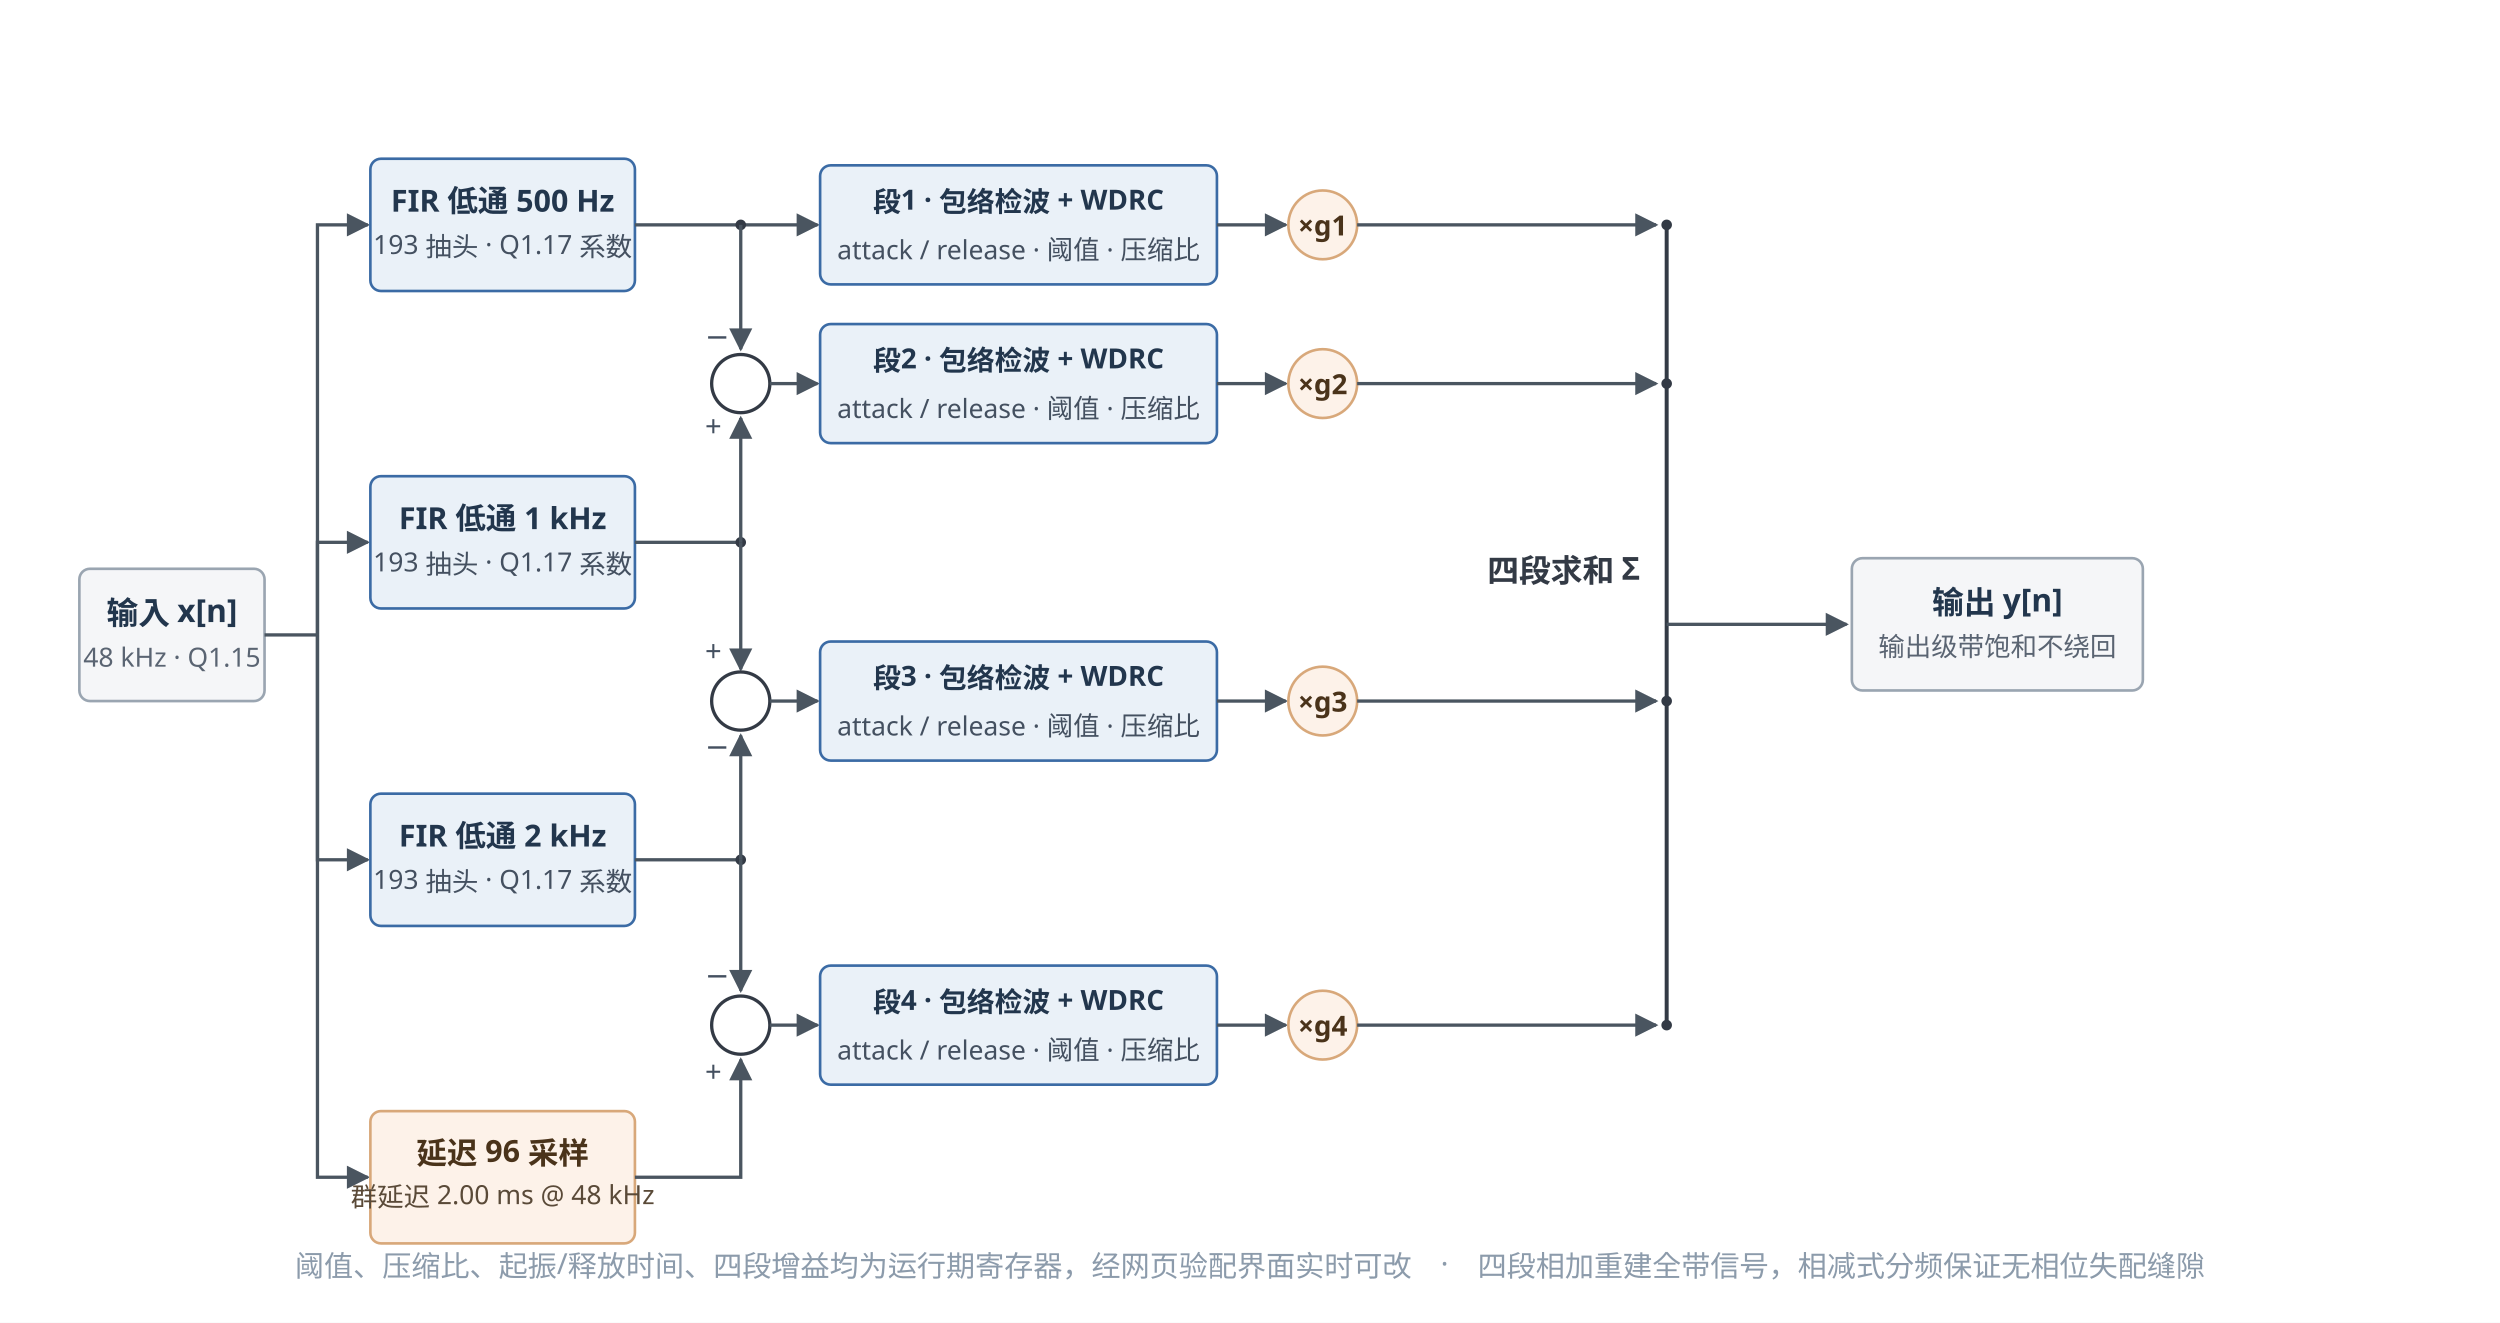
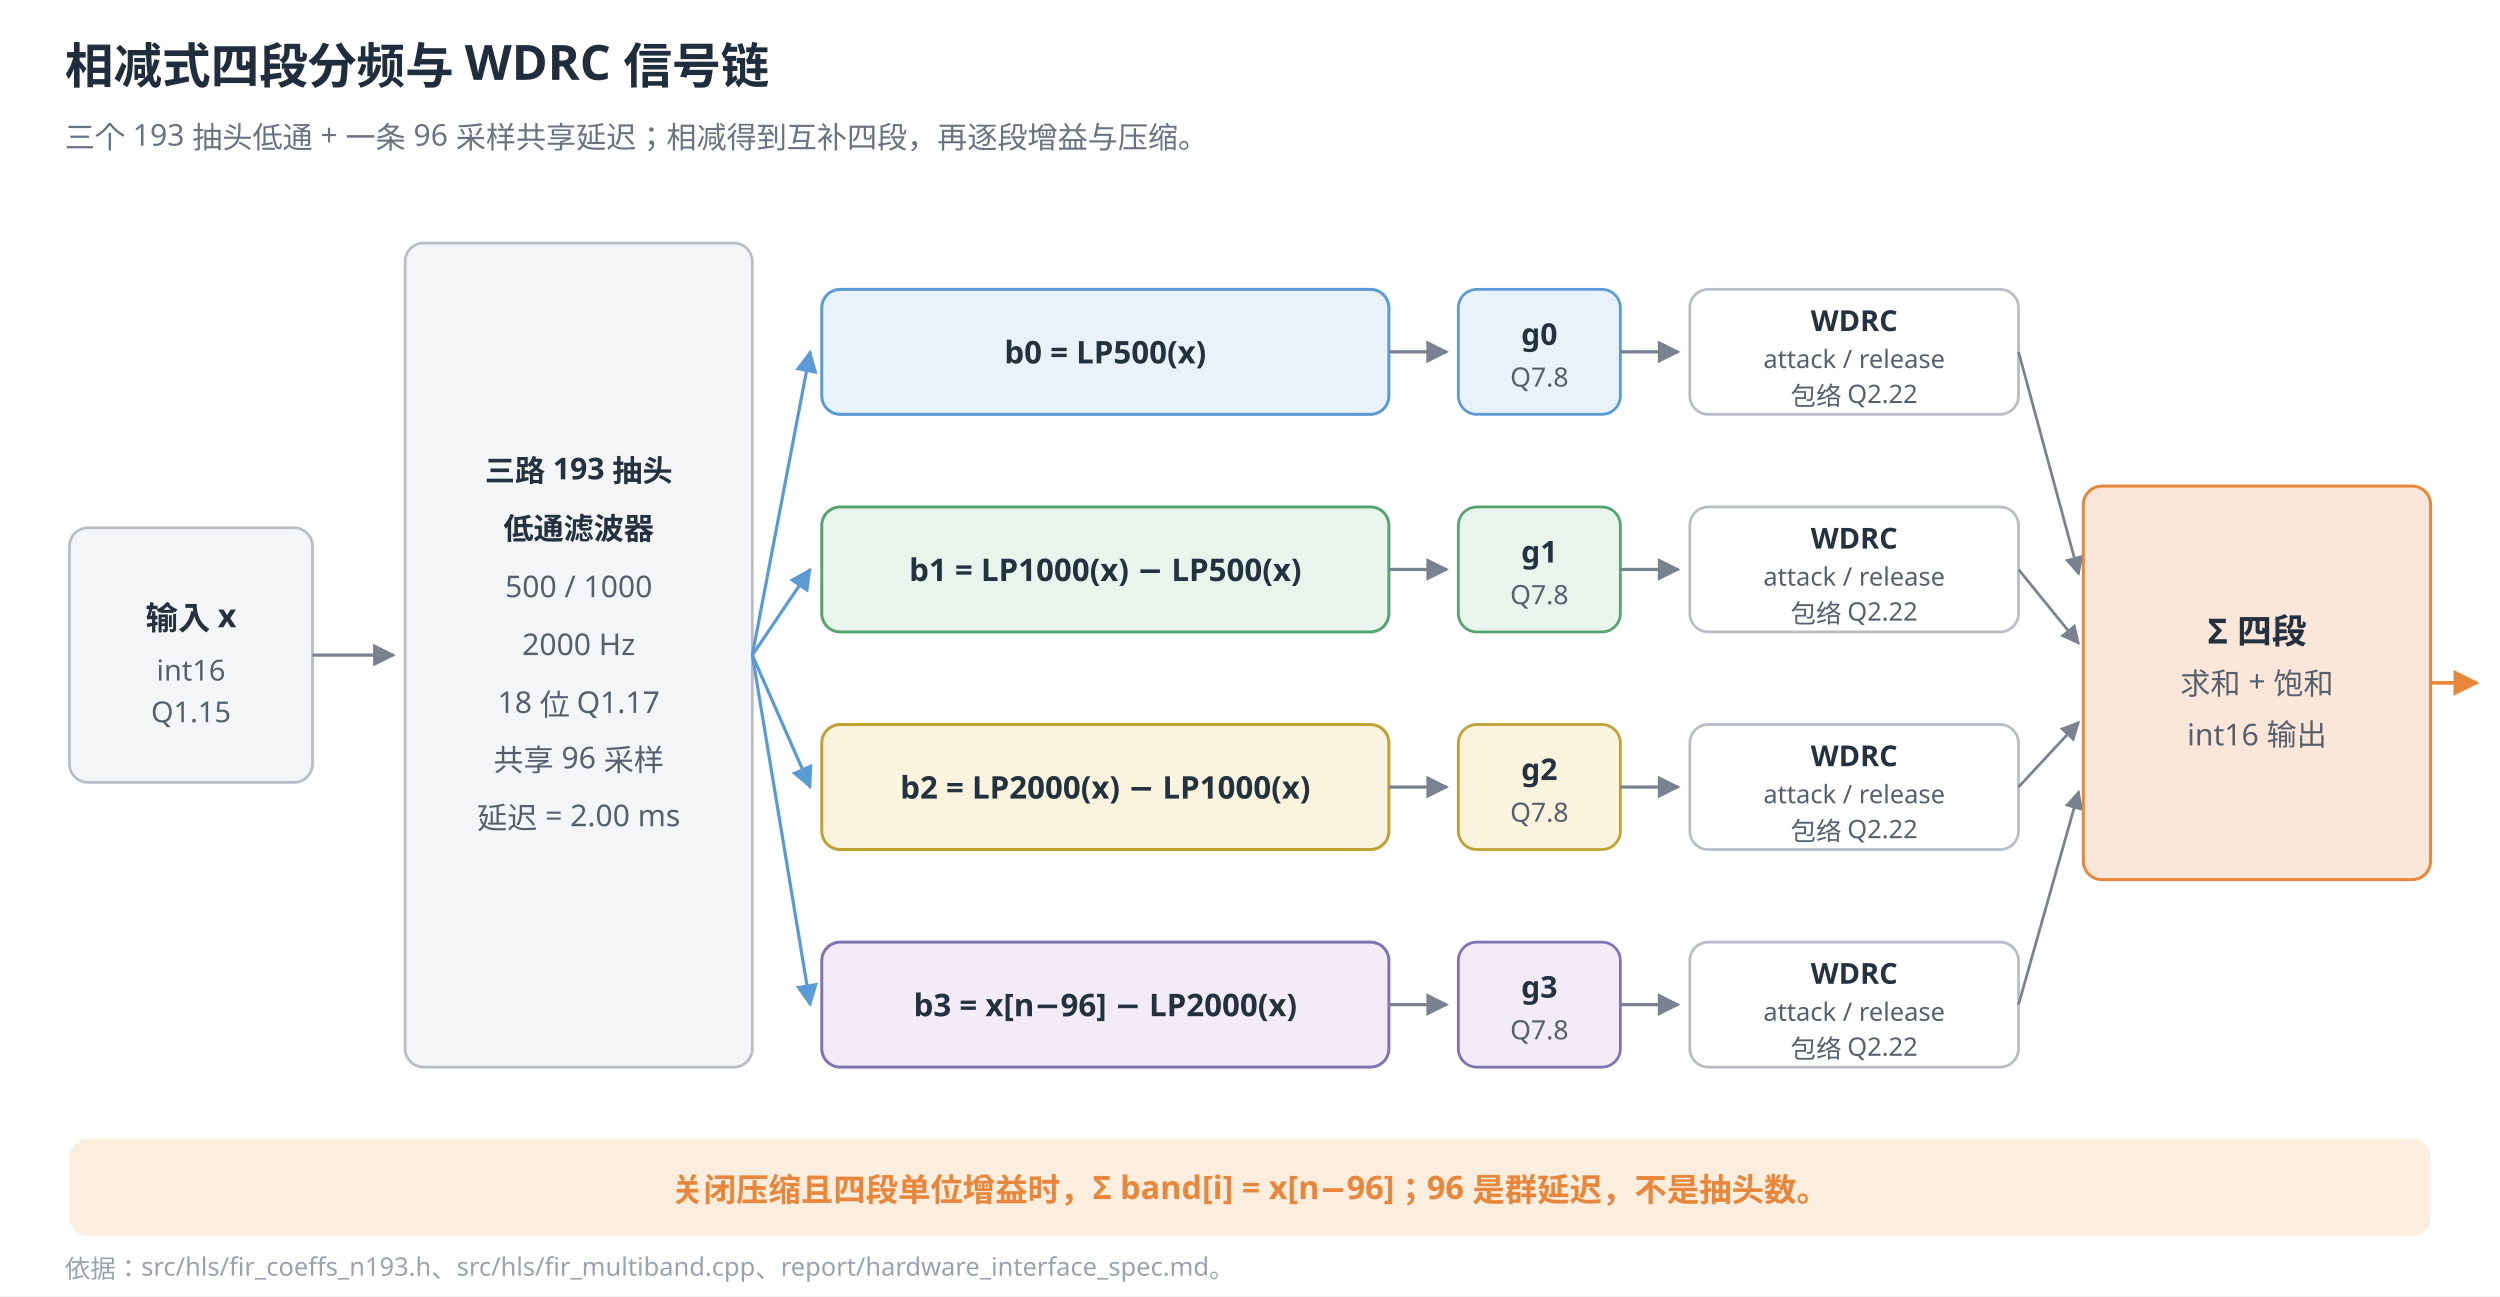
- <svg xmlns="http://www.w3.org/2000/svg" width="1890" height="1000" viewBox="0 0 1890 1000" font-family="Microsoft YaHei, SimHei, sans-serif">
+ <svg xmlns="http://www.w3.org/2000/svg" width="1080" height="560" viewBox="0 0 1080 560" font-family="Microsoft YaHei, SimHei, sans-serif">
  <defs>
-     <marker id="ah" viewBox="0 0 10 10" refX="9" refY="5" markerWidth="7" markerHeight="7" orient="auto-start-reverse">
-       <path d="M0,0 L10,5 L0,10 z" fill="#4A5560" />
+     <marker id="ag" viewBox="0 0 10 10" refX="9" refY="5" markerWidth="7" markerHeight="7" orient="auto-start-reverse">
+       <path d="M0,0 L10,5 L0,10 z" fill="#7A8290" />
+     </marker>
+     <marker id="ab" viewBox="0 0 10 10" refX="9" refY="5" markerWidth="7" markerHeight="7" orient="auto-start-reverse">
+       <path d="M0,0 L10,5 L0,10 z" fill="#5B9BD5" />
+     </marker>
+     <marker id="ao" viewBox="0 0 10 10" refX="9" refY="5" markerWidth="7" markerHeight="7" orient="auto-start-reverse">
+       <path d="M0,0 L10,5 L0,10 z" fill="#E8873C" />
    </marker>
  </defs>
-   <rect width="1890" height="1000" fill="#FFFFFF" />
-   <rect x="60" y="430" width="140" height="100" rx="8" fill="#F5F6F8" stroke="#9AA5B1" stroke-width="2" />
-   <text x="130" y="472" font-size="24" fill="#22364D" text-anchor="middle" font-weight="bold">输入 x[n]</text>
-   <text x="130" y="504" font-size="20" fill="#5A6472" text-anchor="middle">48 kHz · Q1.15</text>
-   <line x1="200" y1="480" x2="240" y2="480" stroke="#4A5560" stroke-width="2.5" />
-   <polyline points="240,480 240,170 278,170" fill="none" stroke="#4A5560" stroke-width="2.5" marker-end="url(#ah)" />
-   <polyline points="240,480 240,410 278,410" fill="none" stroke="#4A5560" stroke-width="2.5" marker-end="url(#ah)" />
-   <polyline points="240,480 240,650 278,650" fill="none" stroke="#4A5560" stroke-width="2.5" marker-end="url(#ah)" />
-   <polyline points="240,480 240,890 278,890" fill="none" stroke="#4A5560" stroke-width="2.5" marker-end="url(#ah)" />
-   <rect x="280" y="120" width="200" height="100" rx="8" fill="#EAF1F8" stroke="#3B6BA5" stroke-width="2" />
-   <text x="380" y="160" font-size="23" fill="#22364D" text-anchor="middle" font-weight="bold">FIR 低通 500 Hz</text>
-   <text x="380" y="192" font-size="20" fill="#445060" text-anchor="middle">193 抽头 · Q1.17 系数</text>
-   <rect x="280" y="360" width="200" height="100" rx="8" fill="#EAF1F8" stroke="#3B6BA5" stroke-width="2" />
-   <text x="380" y="400" font-size="23" fill="#22364D" text-anchor="middle" font-weight="bold">FIR 低通 1 kHz</text>
-   <text x="380" y="432" font-size="20" fill="#445060" text-anchor="middle">193 抽头 · Q1.17 系数</text>
-   <rect x="280" y="600" width="200" height="100" rx="8" fill="#EAF1F8" stroke="#3B6BA5" stroke-width="2" />
-   <text x="380" y="640" font-size="23" fill="#22364D" text-anchor="middle" font-weight="bold">FIR 低通 2 kHz</text>
-   <text x="380" y="672" font-size="20" fill="#445060" text-anchor="middle">193 抽头 · Q1.17 系数</text>
-   <rect x="280" y="840" width="200" height="100" rx="8" fill="#FDF2E9" stroke="#D8A87A" stroke-width="2" />
-   <text x="380" y="880" font-size="23" fill="#4A331A" text-anchor="middle" font-weight="bold">延迟 96 采样</text>
-   <text x="380" y="912" font-size="20" fill="#5A4A38" text-anchor="middle">群延迟 2.00 ms @ 48 kHz</text>
-   <line x1="480" y1="170" x2="618" y2="170" stroke="#4A5560" stroke-width="2.5" marker-end="url(#ah)" />
-   <circle cx="560" cy="170" r="4" fill="#333A45" />
-   <line x1="480" y1="410" x2="560" y2="410" stroke="#4A5560" stroke-width="2.5" />
-   <circle cx="560" cy="410" r="4" fill="#333A45" />
-   <polyline points="560,410 560,316" fill="none" stroke="#4A5560" stroke-width="2.5" marker-end="url(#ah)" />
-   <polyline points="560,410 560,506" fill="none" stroke="#4A5560" stroke-width="2.5" marker-end="url(#ah)" />
-   <line x1="480" y1="650" x2="560" y2="650" stroke="#4A5560" stroke-width="2.5" />
-   <circle cx="560" cy="650" r="4" fill="#333A45" />
-   <polyline points="560,650 560,556" fill="none" stroke="#4A5560" stroke-width="2.5" marker-end="url(#ah)" />
-   <polyline points="560,650 560,749" fill="none" stroke="#4A5560" stroke-width="2.5" marker-end="url(#ah)" />
-   <polyline points="480,890 560,890 560,801" fill="none" stroke="#4A5560" stroke-width="2.5" marker-end="url(#ah)" />
-   <polyline points="560,170 560,264" fill="none" stroke="#4A5560" stroke-width="2.5" marker-end="url(#ah)" />
-   <circle cx="560" cy="290" r="22" fill="#FFFFFF" stroke="#333A45" stroke-width="2.5" />
-   <text x="533" y="262" font-size="22" fill="#445060">−</text>
-   <text x="533" y="330" font-size="22" fill="#445060">+</text>
-   <circle cx="560" cy="530" r="22" fill="#FFFFFF" stroke="#333A45" stroke-width="2.5" />
-   <text x="533" y="500" font-size="22" fill="#445060">+</text>
-   <text x="533" y="572" font-size="22" fill="#445060">−</text>
-   <circle cx="560" cy="775" r="22" fill="#FFFFFF" stroke="#333A45" stroke-width="2.5" />
-   <text x="533" y="745" font-size="22" fill="#445060">−</text>
-   <text x="533" y="818" font-size="22" fill="#445060">+</text>
-   <line x1="582" y1="290" x2="618" y2="290" stroke="#4A5560" stroke-width="2.5" marker-end="url(#ah)" />
-   <line x1="582" y1="530" x2="618" y2="530" stroke="#4A5560" stroke-width="2.5" marker-end="url(#ah)" />
-   <line x1="582" y1="775" x2="618" y2="775" stroke="#4A5560" stroke-width="2.5" marker-end="url(#ah)" />
-   <rect x="620" y="125" width="300" height="90" rx="8" fill="#EAF1F8" stroke="#3B6BA5" stroke-width="2" />
-   <rect x="620" y="245" width="300" height="90" rx="8" fill="#EAF1F8" stroke="#3B6BA5" stroke-width="2" />
-   <rect x="620" y="485" width="300" height="90" rx="8" fill="#EAF1F8" stroke="#3B6BA5" stroke-width="2" />
-   <rect x="620" y="730" width="300" height="90" rx="8" fill="#EAF1F8" stroke="#3B6BA5" stroke-width="2" />
-   <text x="770" y="160" font-size="21" fill="#22364D" text-anchor="middle" font-weight="bold">段1 · 包络检波 + WDRC</text>
-   <text x="770" y="196" font-size="20" fill="#445060" text-anchor="middle">attack / release · 阈值 · 压缩比</text>
-   <text x="770" y="280" font-size="21" fill="#22364D" text-anchor="middle" font-weight="bold">段2 · 包络检波 + WDRC</text>
-   <text x="770" y="316" font-size="20" fill="#445060" text-anchor="middle">attack / release · 阈值 · 压缩比</text>
-   <text x="770" y="520" font-size="21" fill="#22364D" text-anchor="middle" font-weight="bold">段3 · 包络检波 + WDRC</text>
-   <text x="770" y="556" font-size="20" fill="#445060" text-anchor="middle">attack / release · 阈值 · 压缩比</text>
-   <text x="770" y="765" font-size="21" fill="#22364D" text-anchor="middle" font-weight="bold">段4 · 包络检波 + WDRC</text>
-   <text x="770" y="801" font-size="20" fill="#445060" text-anchor="middle">attack / release · 阈值 · 压缩比</text>
-   <line x1="920" y1="170" x2="972" y2="170" stroke="#4A5560" stroke-width="2.5" marker-end="url(#ah)" />
-   <line x1="920" y1="290" x2="972" y2="290" stroke="#4A5560" stroke-width="2.5" marker-end="url(#ah)" />
-   <line x1="920" y1="530" x2="972" y2="530" stroke="#4A5560" stroke-width="2.5" marker-end="url(#ah)" />
-   <line x1="920" y1="775" x2="972" y2="775" stroke="#4A5560" stroke-width="2.5" marker-end="url(#ah)" />
-   <circle cx="1000" cy="170" r="26" fill="#FDF2E9" stroke="#D8A87A" stroke-width="2" />
-   <text x="1000" y="178" font-size="21" fill="#4A331A" text-anchor="middle" font-weight="bold">×g1</text>
-   <circle cx="1000" cy="290" r="26" fill="#FDF2E9" stroke="#D8A87A" stroke-width="2" />
-   <text x="1000" y="298" font-size="21" fill="#4A331A" text-anchor="middle" font-weight="bold">×g2</text>
-   <circle cx="1000" cy="530" r="26" fill="#FDF2E9" stroke="#D8A87A" stroke-width="2" />
-   <text x="1000" y="538" font-size="21" fill="#4A331A" text-anchor="middle" font-weight="bold">×g3</text>
-   <circle cx="1000" cy="775" r="26" fill="#FDF2E9" stroke="#D8A87A" stroke-width="2" />
-   <text x="1000" y="783" font-size="21" fill="#4A331A" text-anchor="middle" font-weight="bold">×g4</text>
-   <line x1="1026" y1="170" x2="1252" y2="170" stroke="#4A5560" stroke-width="2.5" marker-end="url(#ah)" />
-   <line x1="1026" y1="290" x2="1252" y2="290" stroke="#4A5560" stroke-width="2.5" marker-end="url(#ah)" />
-   <line x1="1026" y1="530" x2="1252" y2="530" stroke="#4A5560" stroke-width="2.5" marker-end="url(#ah)" />
-   <line x1="1026" y1="775" x2="1252" y2="775" stroke="#4A5560" stroke-width="2.5" marker-end="url(#ah)" />
-   <line x1="1260" y1="170" x2="1260" y2="775" stroke="#333A45" stroke-width="3" />
-   <circle cx="1260" cy="170" r="4" fill="#333A45" />
-   <circle cx="1260" cy="290" r="4" fill="#333A45" />
-   <circle cx="1260" cy="530" r="4" fill="#333A45" />
-   <circle cx="1260" cy="775" r="4" fill="#333A45" />
-   <text x="1240" y="440" font-size="24" fill="#333A45" text-anchor="end" font-weight="bold">四段求和 Σ</text>
-   <line x1="1260" y1="472" x2="1396" y2="472" stroke="#4A5560" stroke-width="2.5" marker-end="url(#ah)" />
-   <rect x="1400" y="422" width="220" height="100" rx="8" fill="#F5F6F8" stroke="#9AA5B1" stroke-width="2" />
-   <text x="1510" y="464" font-size="24" fill="#22364D" text-anchor="middle" font-weight="bold">输出 y[n]</text>
-   <text x="1510" y="496" font-size="20" fill="#5A6472" text-anchor="middle">输出级带饱和不绕回</text>
-   <text x="945" y="965" font-size="22" fill="#8C9BAB" text-anchor="middle">阈值、压缩比、起振/释放时间、四段增益均为运行期寄存器，经网页验配界面实时可改　·　四段相加重建全带信号，相减式分频保证无相位失配缝隙</text>
+   <rect x="0" y="0" width="1080" height="560" fill="#FFFFFF" />
+   <text x="28" y="36" font-size="21" font-weight="bold" fill="#1F2D3D">相减式四段分频与 WDRC 信号链</text>
+   <text x="28" y="64" font-size="13" fill="#6B7280">三个 193 抽头低通 + 一条 96 采样共享延迟；相减得到互补四段，再逐段增益与压缩。</text>
+   <rect x="30" y="228" width="105" height="110" rx="8" fill="#F4F5F7" stroke="#B9BEC6" stroke-width="1.2" />
+   <text x="82.5" y="272" font-size="14" font-weight="bold" fill="#24313F" text-anchor="middle">输入 x</text>
+   <text x="82.5" y="294" font-size="12.5" fill="#55606C" text-anchor="middle">int16</text>
+   <text x="82.5" y="312" font-size="12.5" fill="#55606C" text-anchor="middle">Q1.15</text>
+   <line x1="135" y1="283" x2="170" y2="283" stroke="#7A8290" stroke-width="1.4" marker-end="url(#ag)" />
+   <rect x="175" y="105" width="150" height="356" rx="8" fill="#F4F5F7" stroke="#B9BEC6" stroke-width="1.2" />
+   <text x="250" y="208" font-size="13" font-weight="bold" fill="#24313F" text-anchor="middle">三路 193 抽头</text>
+   <text x="250" y="233" font-size="13" font-weight="bold" fill="#24313F" text-anchor="middle">低通滤波器</text>
+   <text x="250" y="258" font-size="13" fill="#55606C" text-anchor="middle">500 / 1000</text>
+   <text x="250" y="283" font-size="13" fill="#55606C" text-anchor="middle">2000 Hz</text>
+   <text x="250" y="308" font-size="13" fill="#55606C" text-anchor="middle">18 位 Q1.17</text>
+   <text x="250" y="333" font-size="13" fill="#55606C" text-anchor="middle">共享 96 采样</text>
+   <text x="250" y="358" font-size="13" fill="#55606C" text-anchor="middle">延迟 = 2.00 ms</text>
+   <line x1="325" y1="283" x2="350" y2="152" stroke="#5B9BD5" stroke-width="1.4" marker-end="url(#ab)" />
+   <rect x="355" y="125" width="245" height="54" rx="8" fill="#E9F1FB" stroke="#5B9BD5" stroke-width="1.3" />
+   <text x="477.5" y="157" font-size="13.5" font-weight="bold" fill="#24313F" text-anchor="middle">b0 = LP500(x)</text>
+   <line x1="600" y1="152" x2="625" y2="152" stroke="#7A8290" stroke-width="1.4" marker-end="url(#ag)" />
+   <rect x="630" y="125" width="70" height="54" rx="8" fill="#E9F1FB" stroke="#5B9BD5" stroke-width="1.2" />
+   <text x="665" y="149" font-size="13" font-weight="bold" fill="#24313F" text-anchor="middle">g0</text>
+   <text x="665" y="167" font-size="11.5" fill="#55606C" text-anchor="middle">Q7.8</text>
+   <line x1="700" y1="152" x2="725" y2="152" stroke="#7A8290" stroke-width="1.4" marker-end="url(#ag)" />
+   <rect x="730" y="125" width="142" height="54" rx="8" fill="#FFFFFF" stroke="#B9BEC6" stroke-width="1.2" />
+   <text x="801" y="143" font-size="12.5" font-weight="bold" fill="#24313F" text-anchor="middle">WDRC</text>
+   <text x="801" y="159" font-size="11" fill="#55606C" text-anchor="middle">attack / release</text>
+   <text x="801" y="175" font-size="11" fill="#55606C" text-anchor="middle">包络 Q2.22</text>
+   <line x1="325" y1="283" x2="350" y2="246" stroke="#5B9BD5" stroke-width="1.4" marker-end="url(#ab)" />
+   <rect x="355" y="219" width="245" height="54" rx="8" fill="#E9F5EC" stroke="#57A472" stroke-width="1.3" />
+   <text x="477.5" y="251" font-size="13.5" font-weight="bold" fill="#24313F" text-anchor="middle">b1 = LP1000(x) − LP500(x)</text>
+   <line x1="600" y1="246" x2="625" y2="246" stroke="#7A8290" stroke-width="1.4" marker-end="url(#ag)" />
+   <rect x="630" y="219" width="70" height="54" rx="8" fill="#E9F5EC" stroke="#57A472" stroke-width="1.2" />
+   <text x="665" y="243" font-size="13" font-weight="bold" fill="#24313F" text-anchor="middle">g1</text>
+   <text x="665" y="261" font-size="11.5" fill="#55606C" text-anchor="middle">Q7.8</text>
+   <line x1="700" y1="246" x2="725" y2="246" stroke="#7A8290" stroke-width="1.4" marker-end="url(#ag)" />
+   <rect x="730" y="219" width="142" height="54" rx="8" fill="#FFFFFF" stroke="#B9BEC6" stroke-width="1.2" />
+   <text x="801" y="237" font-size="12.5" font-weight="bold" fill="#24313F" text-anchor="middle">WDRC</text>
+   <text x="801" y="253" font-size="11" fill="#55606C" text-anchor="middle">attack / release</text>
+   <text x="801" y="269" font-size="11" fill="#55606C" text-anchor="middle">包络 Q2.22</text>
+   <line x1="325" y1="283" x2="350" y2="340" stroke="#5B9BD5" stroke-width="1.4" marker-end="url(#ab)" />
+   <rect x="355" y="313" width="245" height="54" rx="8" fill="#FAF4DE" stroke="#C0A233" stroke-width="1.3" />
+   <text x="477.5" y="345" font-size="13.5" font-weight="bold" fill="#24313F" text-anchor="middle">b2 = LP2000(x) − LP1000(x)</text>
+   <line x1="600" y1="340" x2="625" y2="340" stroke="#7A8290" stroke-width="1.4" marker-end="url(#ag)" />
+   <rect x="630" y="313" width="70" height="54" rx="8" fill="#FAF4DE" stroke="#C0A233" stroke-width="1.2" />
+   <text x="665" y="337" font-size="13" font-weight="bold" fill="#24313F" text-anchor="middle">g2</text>
+   <text x="665" y="355" font-size="11.5" fill="#55606C" text-anchor="middle">Q7.8</text>
+   <line x1="700" y1="340" x2="725" y2="340" stroke="#7A8290" stroke-width="1.4" marker-end="url(#ag)" />
+   <rect x="730" y="313" width="142" height="54" rx="8" fill="#FFFFFF" stroke="#B9BEC6" stroke-width="1.2" />
+   <text x="801" y="331" font-size="12.5" font-weight="bold" fill="#24313F" text-anchor="middle">WDRC</text>
+   <text x="801" y="347" font-size="11" fill="#55606C" text-anchor="middle">attack / release</text>
+   <text x="801" y="363" font-size="11" fill="#55606C" text-anchor="middle">包络 Q2.22</text>
+   <line x1="325" y1="283" x2="350" y2="434" stroke="#5B9BD5" stroke-width="1.4" marker-end="url(#ab)" />
+   <rect x="355" y="407" width="245" height="54" rx="8" fill="#F1ECF8" stroke="#8172B3" stroke-width="1.3" />
+   <text x="477.5" y="439" font-size="13.5" font-weight="bold" fill="#24313F" text-anchor="middle">b3 = x[n−96] − LP2000(x)</text>
+   <line x1="600" y1="434" x2="625" y2="434" stroke="#7A8290" stroke-width="1.4" marker-end="url(#ag)" />
+   <rect x="630" y="407" width="70" height="54" rx="8" fill="#F1ECF8" stroke="#8172B3" stroke-width="1.2" />
+   <text x="665" y="431" font-size="13" font-weight="bold" fill="#24313F" text-anchor="middle">g3</text>
+   <text x="665" y="449" font-size="11.5" fill="#55606C" text-anchor="middle">Q7.8</text>
+   <line x1="700" y1="434" x2="725" y2="434" stroke="#7A8290" stroke-width="1.4" marker-end="url(#ag)" />
+   <rect x="730" y="407" width="142" height="54" rx="8" fill="#FFFFFF" stroke="#B9BEC6" stroke-width="1.2" />
+   <text x="801" y="425" font-size="12.5" font-weight="bold" fill="#24313F" text-anchor="middle">WDRC</text>
+   <text x="801" y="441" font-size="11" fill="#55606C" text-anchor="middle">attack / release</text>
+   <text x="801" y="457" font-size="11" fill="#55606C" text-anchor="middle">包络 Q2.22</text>
+   <line x1="872" y1="152" x2="898" y2="248" stroke="#7A8290" stroke-width="1.2" marker-end="url(#ag)" />
+   <line x1="872" y1="246" x2="898" y2="278" stroke="#7A8290" stroke-width="1.2" marker-end="url(#ag)" />
+   <line x1="872" y1="340" x2="898" y2="312" stroke="#7A8290" stroke-width="1.2" marker-end="url(#ag)" />
+   <line x1="872" y1="434" x2="898" y2="342" stroke="#7A8290" stroke-width="1.2" marker-end="url(#ag)" />
+   <rect x="900" y="210" width="150" height="170" rx="8" fill="#FBE7D9" stroke="#E8873C" stroke-width="1.3" />
+   <text x="975" y="278" font-size="15" font-weight="bold" fill="#24313F" text-anchor="middle">Σ 四段</text>
+   <text x="975" y="300" font-size="13" fill="#55606C" text-anchor="middle">求和 + 饱和</text>
+   <text x="975" y="322" font-size="13" fill="#55606C" text-anchor="middle">int16 输出</text>
+   <line x1="1050" y1="295" x2="1070" y2="295" stroke="#E8873C" stroke-width="1.6" marker-end="url(#ao)" />
+   <rect x="30" y="492" width="1020" height="42" rx="8" fill="#FBEEDF" />
+   <text x="540" y="519" font-size="14" font-weight="bold" fill="#E8873C" text-anchor="middle">关闭压缩且四段单位增益时，Σ band[i] = x[n−96]；96 是群延迟，不是抽头数。</text>
+   <text x="28" y="552" font-size="11" fill="#9AA3AD">依据：src/hls/fir_coeffs_n193.h、src/hls/fir_multiband.cpp、report/hardware_interface_spec.md。</text>
</svg>
